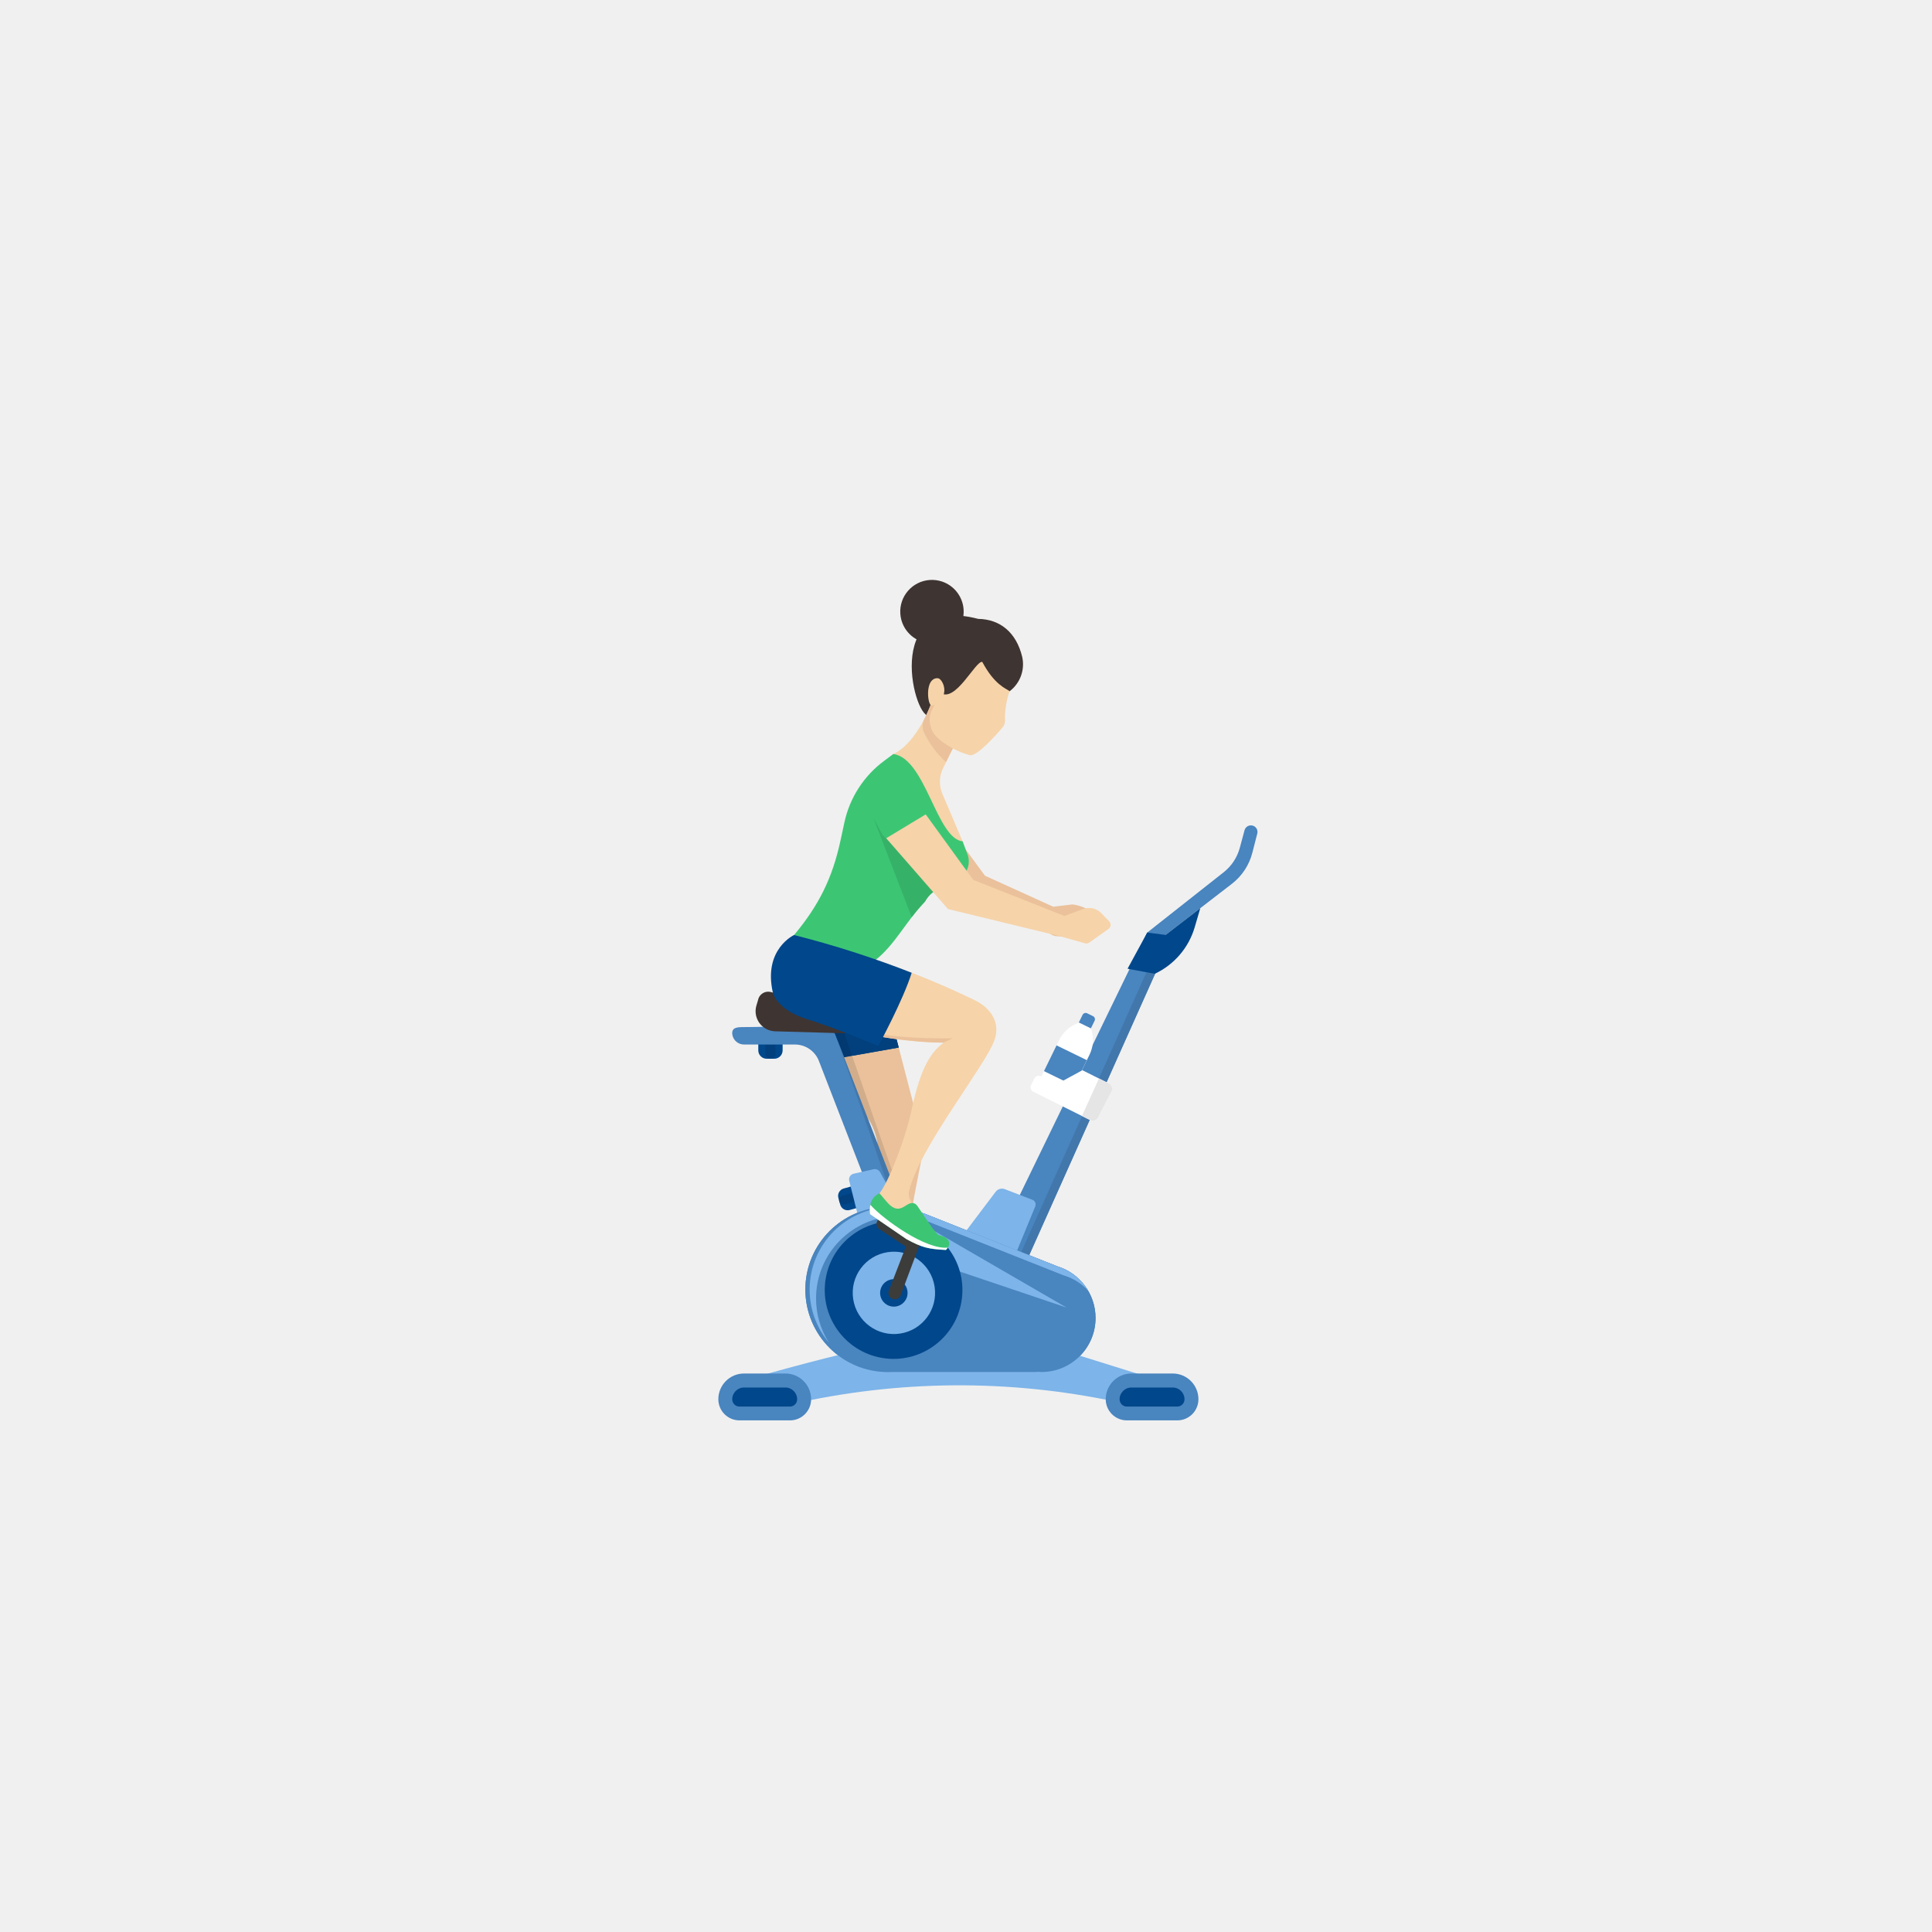
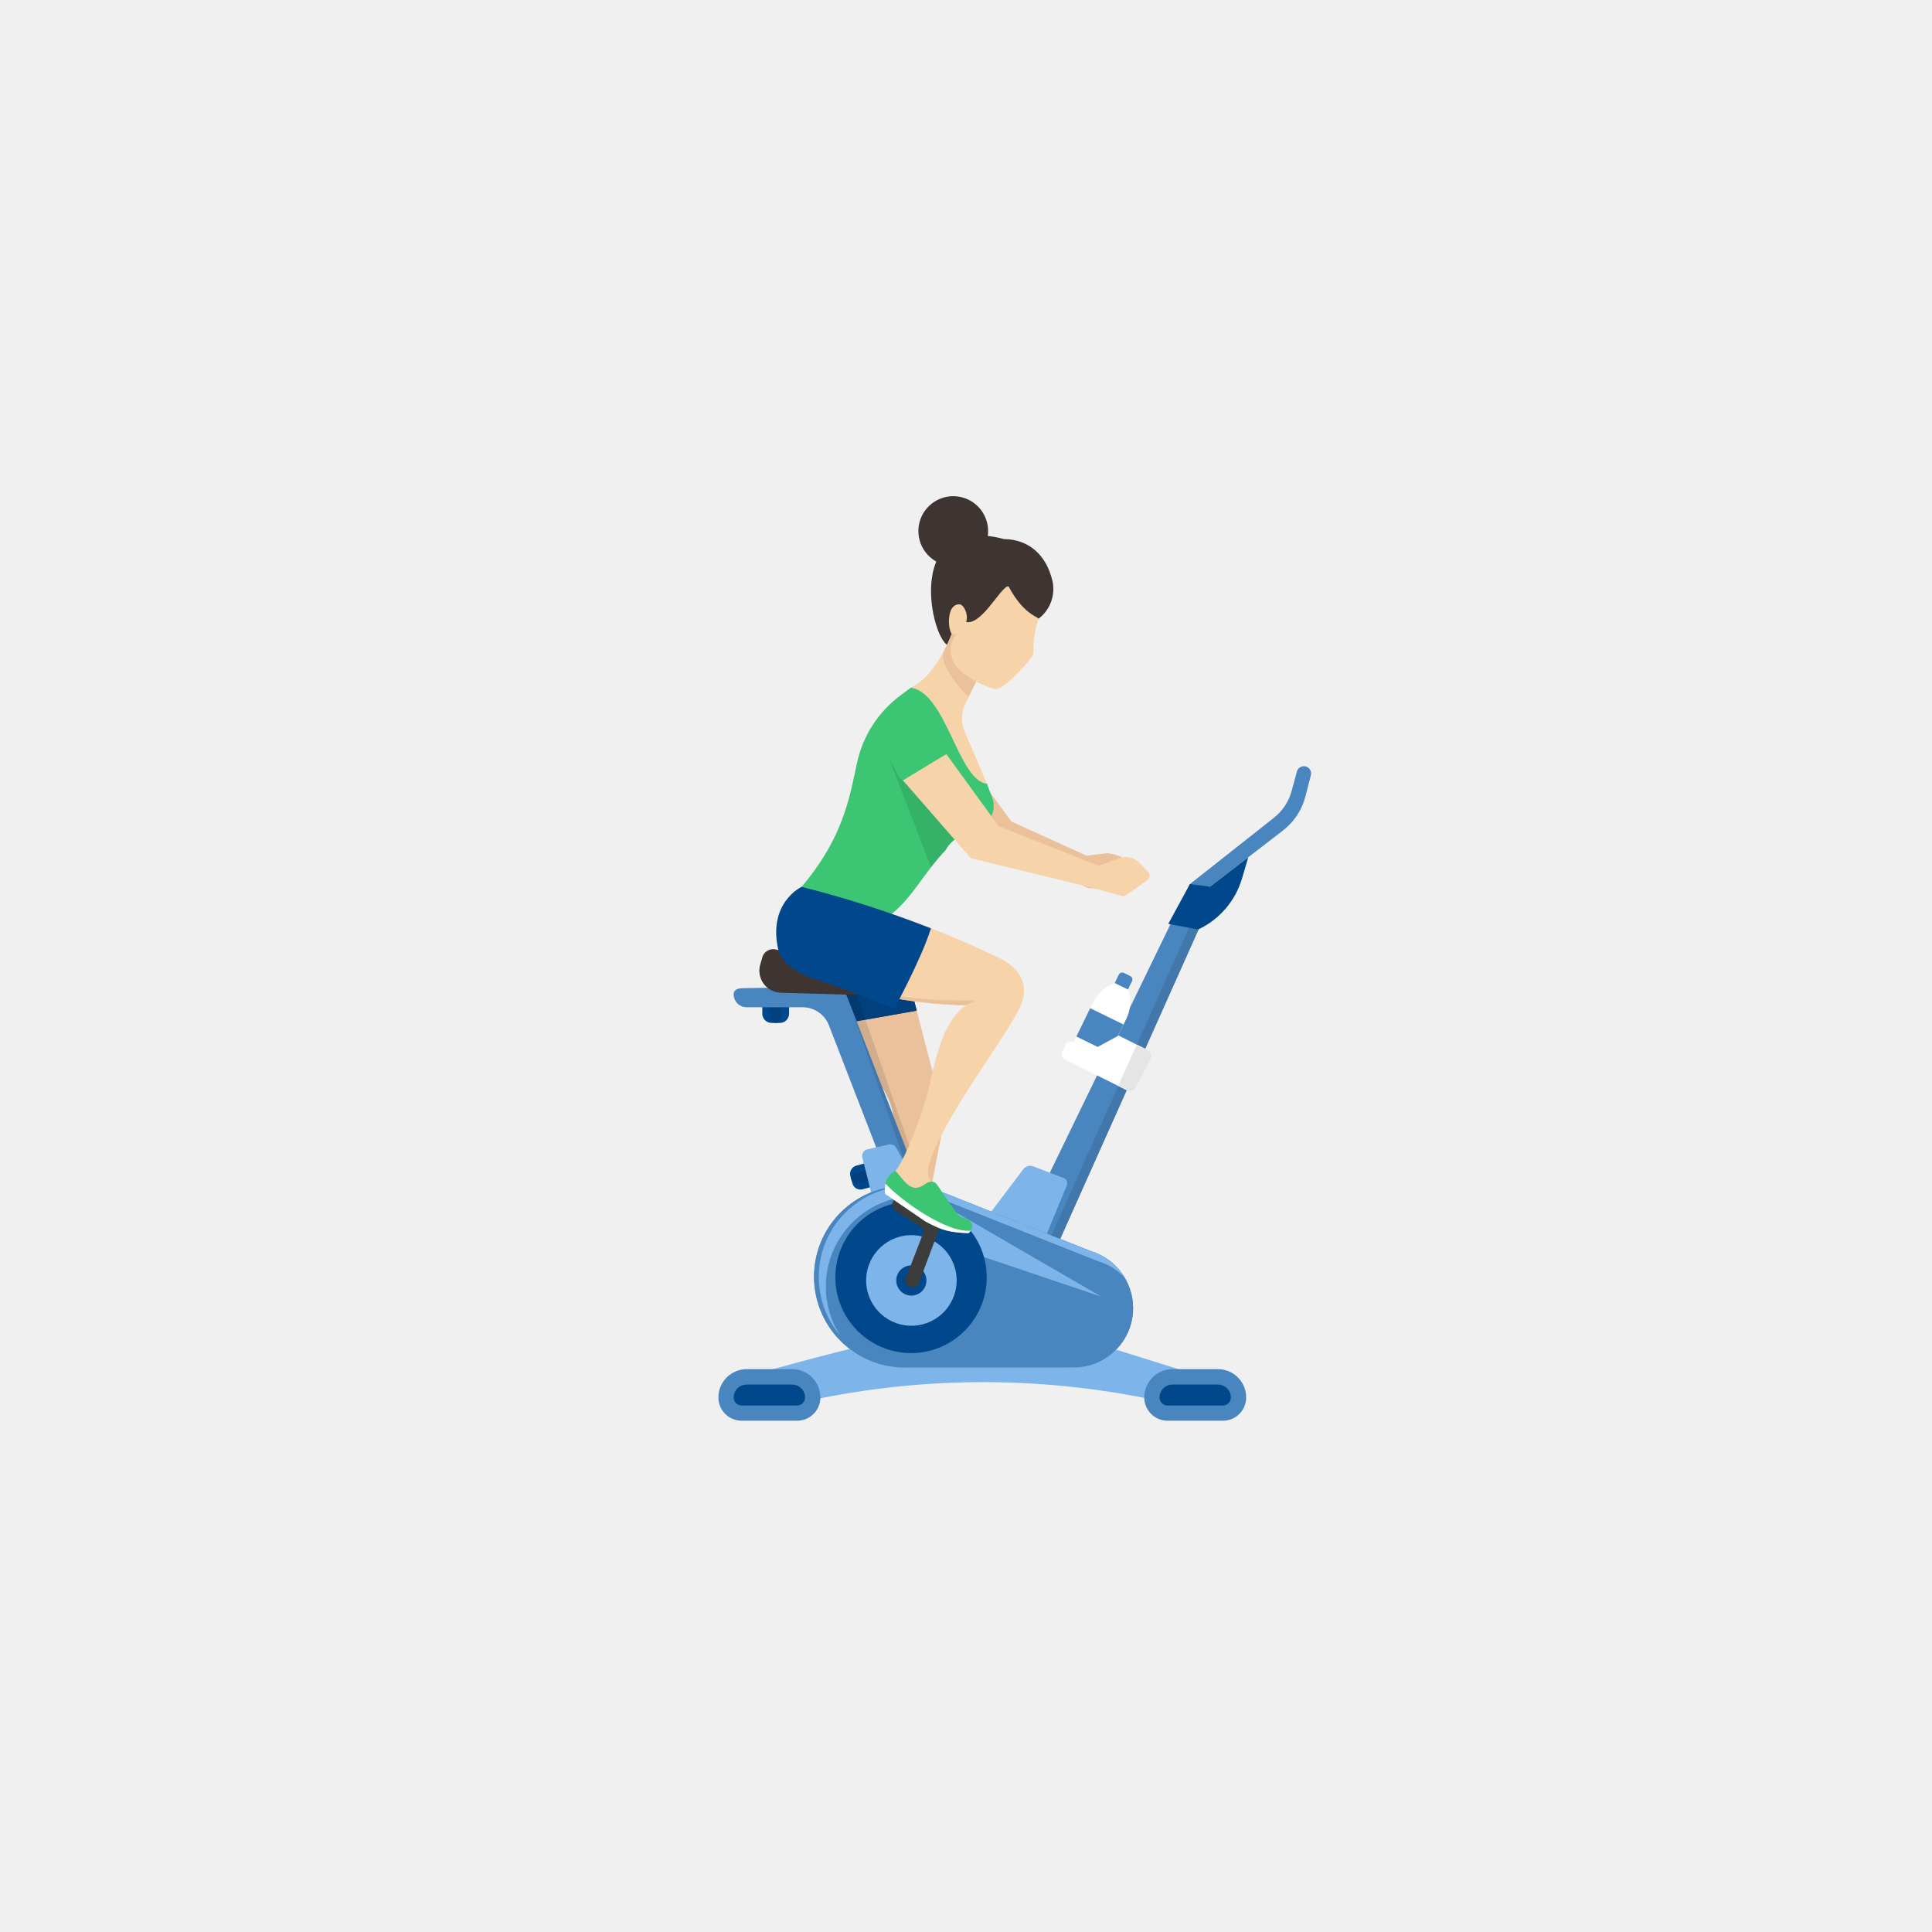
<svg xmlns="http://www.w3.org/2000/svg" width="1080" zoomAndPan="magnify" viewBox="0 0 810 810" height="1080" preserveAspectRatio="xMidYMid meet" version="1.0">
  <defs>
-     <clipPath id="5a22ea893a">
-       <path d="M 463.211 575.836 L 502.793 575.836 L 502.793 595.5 L 463.211 595.5 Z M 463.211 575.836 " clip-rule="nonzero" />
+     <clipPath id="15aa7311ad">
+       <path d="M 479.332 574.008 L 522.848 574.008 L 522.848 595.637 L 479.332 595.637 Z M 479.332 574.008 " clip-rule="nonzero" />
    </clipPath>
-     <clipPath id="857880da2a">
-       <path d="M 301.168 575.836 L 340.75 575.836 L 340.75 595.5 L 301.168 595.5 Z M 301.168 575.836 " clip-rule="nonzero" />
+     <clipPath id="3b6e6a047d">
+       <path d="M 301.195 574.008 L 344 574.008 L 344 595.637 L 301.195 595.637 Z M 301.195 574.008 " clip-rule="nonzero" />
    </clipPath>
-     <clipPath id="63e592d3cd">
-       <path d="M 480.527 346 L 527.207 346 L 527.207 395.254 L 480.527 395.254 Z M 480.527 346 " clip-rule="nonzero" />
+     <clipPath id="342aa0ff3b">
+       <path d="M 498.371 321 L 549.688 321 L 549.688 375.371 L 498.371 375.371 Z M 498.371 321 " clip-rule="nonzero" />
    </clipPath>
-     <clipPath id="aeb2752777">
-       <path d="M 453.316 452.148 L 466.922 452.148 L 466.922 470 L 453.316 470 Z M 453.316 452.148 " clip-rule="nonzero" />
+     <clipPath id="eab074c9c6">
+       <path d="M 468.453 437.953 L 483 437.953 L 483 458 L 468.453 458 Z M 468.453 437.953 " clip-rule="nonzero" />
    </clipPath>
-     <clipPath id="b34026754b">
-       <path d="M 460.738 452.164 L 453.609 467.883 L 457.027 469.59 L 457.039 469.598 C 457.398 469.781 457.781 469.867 458.156 469.867 C 459.059 469.867 459.93 469.375 460.363 468.516 L 466.031 457.543 C 466.203 457.195 466.285 456.828 466.285 456.461 C 466.285 455.562 465.789 454.691 464.93 454.25 L 460.738 452.164 " clip-rule="nonzero" />
+     <clipPath id="3f1e790d50">
+       <path d="M 476.613 437.969 L 468.777 455.258 L 472.531 457.141 L 472.551 457.145 C 472.941 457.348 473.363 457.441 473.777 457.441 C 474.77 457.441 475.727 456.902 476.203 455.957 L 482.434 443.887 C 482.621 443.504 482.711 443.098 482.711 442.695 C 482.711 441.707 482.168 440.75 481.223 440.266 L 476.613 437.969 " clip-rule="nonzero" />
    </clipPath>
  </defs>
-   <path fill="#eac19b" d="M 366.926 549.727 C 364.578 551.398 378.391 565.496 386.504 570.07 C 391.641 572.965 392.219 567.336 392.219 567.336 C 392.219 567.336 378.613 549.156 378.699 548.414 C 374.148 540.934 372.676 545.617 366.926 549.727 " fill-opacity="1" fill-rule="nonzero" />
-   <path fill="#38385e" d="M 366.926 549.727 C 366.926 549.727 367.164 551.453 372.246 556.164 C 378.02 561.523 389.684 570.594 392.219 567.297 C 399.125 569.402 394.781 573.48 394.781 573.48 C 387.297 573.102 384.887 572.543 378.281 568.984 L 363.016 558.445 C 363.016 558.445 361.707 552.016 366.926 549.727 " fill-opacity="1" fill-rule="nonzero" />
-   <path fill="#eac19b" d="M 369.203 409.984 L 387.484 480.336 C 387.484 480.336 373.57 546.902 377.488 551.652 C 381.41 556.402 366.727 550.145 366.727 550.145 L 365.195 524.172 L 363.684 506.09 C 363.324 501.766 364.078 497.422 365.871 493.473 C 369.164 486.223 368.875 477.848 365.094 470.84 L 331.695 416.418 L 369.203 409.984 " fill-opacity="1" fill-rule="nonzero" />
-   <path fill="#01478b" d="M 369.188 409.984 L 376.797 439.195 L 343.98 445 L 331.648 416.395 L 369.188 409.984 " fill-opacity="1" fill-rule="nonzero" />
-   <path fill="#01407d" d="M 369.188 409.984 L 331.648 416.395 L 337.617 430.23 L 342.758 430.641 C 346.27 430.949 349.285 431.027 350.449 434.352 L 350.688 434.965 L 346.539 423.047 C 345.379 419.715 342.359 417.387 338.848 417.113 L 334.195 416.688 L 337.477 416.688 L 342.758 417.113 C 346.27 417.387 349.289 419.715 350.449 423.047 L 357.262 442.652 L 376.797 439.195 L 375.09 432.645 L 369.191 409.984 L 369.188 409.984 " fill-opacity="1" fill-rule="nonzero" />
-   <path fill="#4985bf" d="M 443.094 530.84 L 387.434 508.75 L 387.297 508.75 L 386.059 508.277 C 382.176 506.793 378.047 506.031 373.887 506.023 C 354.785 505.141 338.574 519.91 337.688 539.02 C 336.805 558.129 351.574 574.332 370.684 575.215 C 371.754 575.266 372.82 575.266 373.887 575.215 L 434.762 575.215 L 434.762 575.129 C 435.395 575.129 435.996 575.215 436.68 575.215 C 449.184 575.211 459.32 565.066 459.316 552.555 C 459.305 542.539 452.719 533.719 443.125 530.863 L 443.094 530.84 " fill-opacity="1" fill-rule="nonzero" />
-   <path fill="#7db4e9" d="M 483 577.84 L 446.398 566.406 C 446.398 566.406 363.723 567.977 362.137 566.406 C 360.559 564.84 314.961 577.84 314.961 577.84 L 331.648 588.75 C 376.359 578.539 422.754 578.164 467.625 587.633 L 472.871 588.75 L 483 577.84 " fill-opacity="1" fill-rule="nonzero" />
-   <path fill="#01478b" d="M 317.918 436.875 L 328.121 436.875 L 328.121 440.363 C 328.121 442.309 326.547 443.887 324.598 443.887 L 321.445 443.887 C 319.496 443.887 317.918 442.309 317.918 440.363 L 317.918 436.875 " fill-opacity="1" fill-rule="nonzero" />
-   <path fill="#01407d" d="M 325.117 437.918 L 320.922 437.918 L 320.922 441.773 C 320.922 442.938 321.863 443.875 323.023 443.875 C 324.184 443.867 325.117 442.934 325.117 441.773 L 325.117 437.918 " fill-opacity="1" fill-rule="nonzero" />
-   <path fill="#4985bf" d="M 480.996 390.965 L 411.02 535.031 L 389.34 534.82 L 350.449 434.352 C 349.285 431.027 346.27 430.949 342.758 430.641 L 337.477 430.219 L 311.754 430.617 C 308.961 430.617 306.723 430.766 307.008 433.637 C 307.348 436.133 309.508 437.977 312.031 437.918 L 333.258 437.918 C 337.855 437.918 341.949 440.828 343.461 445.172 L 382.348 545.531 C 382.918 547.156 384.266 548.379 385.938 548.781 C 386.344 548.875 386.762 548.918 387.176 548.918 C 388.414 548.918 416.5 558.531 417.457 557.641 L 485.23 406.141 L 488.664 399.301 L 480.996 390.965 " fill-opacity="1" fill-rule="nonzero" />
-   <path fill="#4277ac" d="M 413.805 557.012 L 413.793 557.035 C 414.695 557.375 415.633 557.578 416.586 557.645 C 415.945 557.543 414.988 557.32 413.805 557.012 " fill-opacity="1" fill-rule="nonzero" />
-   <path fill="#4277ac" d="M 453.672 467.914 L 413.805 557.012 C 414.988 557.32 415.945 557.543 416.586 557.645 C 416.816 557.66 417.043 557.664 417.273 557.664 C 417.32 557.664 417.371 557.664 417.418 557.664 L 456.867 469.508 L 453.672 467.914 M 480.996 390.965 L 479.648 393.746 L 484.762 399.301 L 481.32 406.141 L 460.727 452.16 L 460.738 452.164 L 463.922 453.75 L 485.23 406.141 L 488.664 399.301 L 480.996 390.965 " fill-opacity="1" fill-rule="nonzero" />
-   <path fill="#e5e5e5" d="M 363.68 468.535 L 367.91 479.461 C 367.5 476.477 366.559 473.559 365.094 470.84 L 363.68 468.535 " fill-opacity="1" fill-rule="nonzero" />
-   <path fill="#d2ad8b" d="M 357.262 442.652 L 353.895 443.25 L 363.68 468.535 L 365.094 470.84 C 366.559 473.559 367.5 476.477 367.91 479.461 L 378.305 506.32 C 378.691 506.367 379.074 506.426 379.453 506.488 L 357.262 442.652 " fill-opacity="1" fill-rule="nonzero" />
-   <path fill="#013970" d="M 337.477 416.688 L 334.195 416.688 L 338.848 417.113 C 342.359 417.387 345.379 419.715 346.539 423.047 L 350.688 434.965 L 353.895 443.25 L 357.262 442.652 L 350.449 423.047 C 349.289 419.715 346.27 417.387 342.758 417.113 L 337.477 416.688 " fill-opacity="1" fill-rule="nonzero" />
-   <path fill="#4277ac" d="M 378.305 506.32 L 389.012 533.969 L 379.453 506.488 C 379.074 506.426 378.691 506.367 378.305 506.32 " fill-opacity="1" fill-rule="nonzero" />
-   <path fill="#4277ac" d="M 350.688 434.965 L 385.434 534.844 L 407.113 535.059 L 389.328 534.883 L 389.012 533.969 L 378.305 506.32 L 367.91 479.461 L 363.68 468.535 L 353.895 443.25 L 350.688 434.965 " fill-opacity="1" fill-rule="nonzero" />
-   <path fill="#01478b" d="M 356.828 497.434 L 359.312 506.445 L 356.234 507.297 C 354.512 507.77 352.734 506.758 352.262 505.039 L 351.492 502.246 C 351.02 500.531 352.027 498.754 353.75 498.281 L 356.828 497.434 " fill-opacity="1" fill-rule="nonzero" />
-   <path fill="#e5e5e5" d="M 357.562 500.039 L 357.547 500.043 L 358.566 503.754 L 358.578 503.75 L 357.562 500.039 " fill-opacity="1" fill-rule="nonzero" />
-   <path fill="#01407d" d="M 357.547 500.043 L 353.223 501.277 C 352.199 501.566 351.598 502.629 351.883 503.652 L 351.883 503.656 C 352.121 504.504 352.895 505.059 353.73 505.059 C 353.902 505.059 354.074 505.035 354.246 504.988 L 358.566 503.754 L 357.547 500.043 " fill-opacity="1" fill-rule="nonzero" />
-   <path fill="#7db4e9" d="M 359.566 509.117 L 356.055 495.105 C 355.715 493.781 356.512 492.434 357.836 492.098 L 357.934 492.078 L 366.246 490.207 C 367.332 489.957 368.453 490.465 368.98 491.445 L 377.066 506.164 L 359.566 509.117 " fill-opacity="1" fill-rule="nonzero" />
-   <path fill="#7db4e9" d="M 426.363 524.434 L 434.047 505.777 C 434.48 504.695 433.965 503.465 432.879 503.023 L 432.809 502.996 L 421.242 498.555 C 419.875 498.039 418.328 498.484 417.441 499.645 L 404.145 517.242 L 426.363 524.434 " fill-opacity="1" fill-rule="nonzero" />
-   <path fill="#4985bf" d="M 443.094 530.84 L 387.434 508.75 L 387.297 508.75 L 386.059 508.277 C 382.176 506.793 378.047 506.031 373.887 506.023 C 354.785 505.141 338.574 519.91 337.688 539.02 C 336.805 558.129 351.574 574.332 370.684 575.215 C 371.754 575.266 372.82 575.266 373.887 575.215 L 434.762 575.215 L 434.762 575.129 C 435.395 575.129 435.996 575.215 436.68 575.215 C 449.184 575.211 459.32 565.066 459.316 552.555 C 459.305 542.539 452.719 533.719 443.125 530.863 L 443.094 530.84 " fill-opacity="1" fill-rule="nonzero" />
-   <path fill="#7db4e9" d="M 342.137 544.453 C 342.094 525.391 357.523 509.906 376.59 509.859 C 380.805 509.855 384.984 510.613 388.922 512.113 L 390.156 512.566 L 390.301 512.629 L 445.965 534.723 C 449.938 535.898 453.512 538.145 456.297 541.219 C 453.391 536.215 448.695 532.516 443.156 530.863 L 387.496 508.773 L 387.359 508.773 L 386.121 508.301 C 382.238 506.816 378.113 506.059 373.953 506.055 C 354.82 506.117 339.371 521.68 339.438 540.801 C 339.465 548.902 342.332 556.742 347.539 562.949 C 344.02 557.422 342.145 551.012 342.137 544.453 " fill-opacity="1" fill-rule="nonzero" />
-   <path fill="#7db4e9" d="M 447.203 548.227 L 371.562 522.711 L 373.047 505.246 Z M 447.203 548.227 " fill-opacity="1" fill-rule="nonzero" />
-   <path fill="#01478b" d="M 346 537.312 C 347.961 521.5 362.371 510.266 378.184 512.223 C 394.004 514.184 405.238 528.594 403.277 544.41 C 401.32 560.223 386.91 571.457 371.09 569.5 C 355.277 567.539 344.043 553.133 346 537.312 " fill-opacity="1" fill-rule="nonzero" />
-   <path fill="#3e3431" d="M 428.574 275.441 C 426.102 265.125 419.273 259.609 410.133 259.473 C 369.09 248.703 383.711 303.742 389.969 299.883 C 390.055 299.82 417.184 294.105 423.367 289.75 C 427.73 286.395 429.758 280.82 428.574 275.441 " fill-opacity="1" fill-rule="nonzero" />
-   <path fill="#3e3431" d="M 353.777 433.203 C 355.887 433.102 357.652 431.566 358.043 429.492 C 358.797 427.215 357.582 424.758 355.309 423.973 L 322.73 415.812 C 320.379 415.461 318.188 417.051 317.781 419.387 L 317.148 421.516 C 315.801 425.965 318.316 430.668 322.773 432.016 C 323.469 432.23 324.188 432.348 324.918 432.375 L 353.777 433.203 " fill-opacity="1" fill-rule="nonzero" />
-   <path fill="#eac19b" d="M 390.23 336.234 L 412.965 367.156 L 441.578 380.145 L 449.469 379.199 C 450.879 379.199 454.898 380.301 455.828 381.363 L 449.641 383.75 C 448.883 383.809 448.188 384.195 447.75 384.816 C 447.035 385.828 447.172 387.211 448.082 388.055 L 451.793 391.172 L 451.102 391.695 C 449.977 392.574 448.547 392.969 447.129 392.797 L 442.688 392.473 C 441.879 392.359 441.105 392.066 440.422 391.609 L 435.973 387.613 L 402.266 374.871 L 374.742 344.98 L 390.23 336.234 " fill-opacity="1" fill-rule="nonzero" />
-   <path fill="#7db4e9" d="M 372.164 524.973 C 381.59 523.535 390.398 530.008 391.84 539.434 C 393.285 548.859 386.809 557.668 377.379 559.109 C 367.949 560.551 359.141 554.078 357.703 544.652 C 356.262 535.223 362.738 526.414 372.164 524.973 " fill-opacity="1" fill-rule="nonzero" />
-   <path fill="#01478b" d="M 380.445 542.852 C 380.012 545.996 377.102 548.188 373.957 547.754 C 370.812 547.312 368.613 544.41 369.051 541.266 C 369.488 538.133 372.367 535.941 375.496 536.355 C 378.648 536.766 380.867 539.656 380.449 542.809 L 380.445 542.852 " fill-opacity="1" fill-rule="nonzero" />
-   <path fill="#3c3c3b" d="M 377.613 543.035 L 386.656 518.953 L 371.293 510.875 C 370.023 510.203 368.453 510.691 367.781 511.957 L 367.742 512.039 C 367.133 513.297 367.633 514.809 368.867 515.465 L 379.789 522.664 L 372.652 541.105 C 372.121 542.465 372.793 544 374.152 544.531 C 374.383 544.625 374.621 544.68 374.871 544.707 C 376.055 544.832 377.18 544.145 377.613 543.035 " fill-opacity="1" fill-rule="nonzero" />
-   <path fill="#f6d3a9" d="M 390.887 293.699 L 402.129 308.543 L 395.414 322.02 C 393.727 325.387 393.605 329.32 395.078 332.781 L 403.602 352.832 C 403.602 352.832 401.535 360.848 393.051 359.711 C 380.012 357.953 358.48 346.723 357.809 346.438 L 374.547 316.113 C 385.082 311.164 390.887 293.699 390.887 293.699 " fill-opacity="1" fill-rule="nonzero" />
-   <path fill="#eac19b" d="M 387.574 301.367 C 386.711 302.988 386.57 304.902 387.188 306.637 C 389.418 311.523 392.621 315.902 396.598 319.512 L 402.117 308.453 L 390.871 293.613 C 389.953 296.27 388.852 298.863 387.574 301.367 " fill-opacity="1" fill-rule="nonzero" />
-   <path fill="#3cc674" d="M 374.547 316.113 C 388.152 318.078 392.602 351.594 403.602 352.742 L 405.383 357.578 C 408.348 364.051 402.598 370.566 396.031 371.867 C 392.523 372.566 389.516 374.801 387.828 377.953 C 379.566 386.613 375.285 396.059 366.91 402.613 L 359.305 408.602 L 328.508 398.816 L 332.918 392.012 C 343.266 379.645 349 368.133 352.391 352.336 L 354.023 344.793 C 356.258 334.434 362.199 325.242 370.734 318.953 L 374.547 316.113 " fill-opacity="1" fill-rule="nonzero" />
-   <path fill="#e5e5e5" d="M 387.828 377.953 C 387.359 378.445 386.902 378.941 386.457 379.438 C 386.91 378.934 387.363 378.441 387.828 377.953 M 392.922 372.949 C 390.777 374.051 388.988 375.785 387.828 377.953 C 389.004 375.82 390.801 374.094 392.973 373.008 L 392.922 372.949 " fill-opacity="1" fill-rule="nonzero" />
-   <path fill="#36b268" d="M 366.133 342.824 L 382.215 384.543 C 383.559 382.785 384.973 381.078 386.457 379.438 C 386.902 378.941 387.359 378.445 387.828 377.953 C 388.988 375.785 390.777 374.051 392.922 372.949 L 370.09 350.148 L 366.133 342.824 " fill-opacity="1" fill-rule="nonzero" />
-   <path fill="#f6d3a9" d="M 416.863 436.254 C 420.98 424.844 408.934 419.469 408.934 419.469 C 396.773 413.57 384.293 408.348 371.551 403.828 C 360.344 399.781 331.969 403.293 343.883 417.977 C 352.012 427.969 361.199 433.359 370.305 434.824 C 378.668 436.27 387.133 437.043 395.621 437.133 C 389.105 441.961 385.406 449.945 381.84 466.945 C 379.508 477.062 373.184 494.414 368.719 500.34 C 366.371 502.004 380.184 516.109 388.301 520.684 C 393.434 523.594 392.965 518.48 392.965 518.48 C 392.965 518.48 387.09 509.824 382.438 504.398 C 381.191 502.918 380.73 500.93 381.199 499.055 C 385.691 480.867 413.004 446.957 416.863 436.254 " fill-opacity="1" fill-rule="nonzero" />
-   <path fill="#eac19b" d="M 355.594 428.934 C 351.105 425.223 353.297 426.844 355.777 431.988 C 379.59 437.441 395.574 437.133 395.574 437.133 L 399.457 435.293 C 399.457 435.293 364.461 436.27 355.594 428.934 " fill-opacity="1" fill-rule="nonzero" />
-   <path fill="#01478b" d="M 332.918 392.012 C 349.676 396.246 366.145 401.531 382.227 407.848 C 378.605 419.445 368.211 438.559 368.211 438.559 C 368.211 438.559 350.781 431.137 337.855 427.129 C 329.199 424.395 324.781 419.469 324.016 416.109 C 319.906 397.977 332.918 392.012 332.918 392.012 " fill-opacity="1" fill-rule="nonzero" />
-   <path fill="#3cc674" d="M 368.719 500.277 C 368.719 500.277 369.82 501.512 371.562 503.637 C 378.012 511.383 380.223 501.809 384.172 505.062 C 384.988 505.73 393.062 519.113 394.066 517.887 C 400.965 520.004 396.621 524.07 396.621 524.07 C 389.199 523.68 386.727 523.117 380.125 519.559 L 364.762 509.059 C 364.762 509.059 363.5 502.574 368.719 500.277 " fill-opacity="1" fill-rule="nonzero" />
-   <path fill="#ffffff" d="M 397.367 523.062 C 397.145 523.418 396.879 523.75 396.574 524.047 C 389.152 523.648 386.68 523.094 380.074 519.535 L 364.762 509.059 C 364.555 507.746 364.594 506.406 364.871 505.113 C 370.539 511.383 388.199 524.047 397.367 523.062 " fill-opacity="1" fill-rule="nonzero" />
-   <path fill="#f6d3a9" d="M 389.438 287.777 C 388.621 290.918 389.34 295.453 390.5 295.762 C 391.664 296.07 394.906 294.02 395.723 290.879 C 396.539 287.738 394.621 284.691 393.449 284.406 C 392.27 284.125 390.23 284.645 389.438 287.777 " fill-opacity="1" fill-rule="nonzero" />
-   <path fill="#f6d3a9" d="M 406.746 316.645 C 399.641 314.836 392.07 309.754 390.664 306.027 C 388.191 299.305 391.184 297.781 394.188 290.395 C 400.496 295.055 409.031 276.852 411.828 277.508 C 416.945 287.129 421.723 288.641 423.281 289.75 C 421.875 293.742 421.223 297.965 421.363 302.199 C 421.348 303.219 420.98 304.199 420.328 304.98 C 417.441 308.352 409.812 316.93 406.746 316.645 " fill-opacity="1" fill-rule="nonzero" />
-   <path fill="#3e3431" d="M 403.996 255.508 C 404.504 262.832 398.977 269.18 391.652 269.688 C 384.324 270.195 377.977 264.668 377.465 257.344 C 376.957 250.02 382.484 243.668 389.812 243.156 C 391.566 243.035 393.328 243.266 394.992 243.828 C 400.074 245.555 403.617 250.152 403.996 255.508 " fill-opacity="1" fill-rule="nonzero" />
-   <g clip-path="url(#5a22ea893a)">
-     <path fill="#4985bf" d="M 474.344 575.848 L 491.66 575.848 C 497.617 575.848 502.445 580.676 502.445 586.633 C 502.445 591.531 498.477 595.5 493.578 595.5 L 472.449 595.5 C 467.555 595.5 463.582 591.531 463.582 586.633 C 463.582 580.684 468.395 575.859 474.344 575.848 " fill-opacity="1" fill-rule="nonzero" />
+   <path fill="#eac19b" d="M 373.484 545.289 C 370.902 547.125 386.09 562.633 395.008 567.668 C 400.652 570.852 401.289 564.66 401.289 564.66 C 401.289 564.66 386.332 544.66 386.43 543.848 C 381.426 535.613 379.805 540.77 373.484 545.289 " fill-opacity="1" fill-rule="nonzero" />
+   <path fill="#38385e" d="M 373.484 545.289 C 373.484 545.289 373.742 547.191 379.332 552.371 C 385.68 558.266 398.504 568.242 401.289 564.617 C 408.883 566.934 404.105 571.418 404.105 571.418 C 395.879 571 393.227 570.387 385.965 566.473 L 369.188 554.879 C 369.188 554.879 367.746 547.805 373.484 545.289 " fill-opacity="1" fill-rule="nonzero" />
+   <path fill="#eac19b" d="M 375.984 391.574 L 396.086 468.961 C 396.086 468.961 380.789 542.184 385.094 547.406 C 389.41 552.633 373.266 545.75 373.266 545.75 L 371.582 517.18 L 369.918 497.285 C 369.527 492.531 370.355 487.754 372.324 483.41 C 375.941 475.434 375.625 466.223 371.469 458.512 L 334.754 398.648 L 375.984 391.574 " fill-opacity="1" fill-rule="nonzero" />
+   <path fill="#01478b" d="M 375.969 391.574 L 384.336 423.707 L 348.258 430.09 L 334.703 398.621 L 375.969 391.574 " fill-opacity="1" fill-rule="nonzero" />
+   <path fill="#01407d" d="M 375.969 391.574 L 334.703 398.621 L 341.262 413.844 L 346.914 414.293 C 350.773 414.633 354.09 414.719 355.371 418.375 L 355.629 419.051 L 351.074 405.941 C 349.797 402.277 346.477 399.715 342.617 399.414 L 337.5 398.945 L 341.109 398.945 L 346.914 399.414 C 350.773 399.715 354.094 402.277 355.371 405.941 L 362.859 427.508 L 384.336 423.707 L 382.461 416.5 L 375.977 391.574 L 375.969 391.574 " fill-opacity="1" fill-rule="nonzero" />
+   <path fill="#4985bf" d="M 457.219 524.512 L 396.027 500.215 L 395.879 500.215 L 394.52 499.695 C 390.246 498.062 385.711 497.223 381.137 497.219 C 360.137 496.246 342.312 512.492 341.34 533.512 C 340.371 554.531 356.609 572.355 377.617 573.328 C 378.789 573.379 379.965 573.379 381.137 573.328 L 448.055 573.328 L 448.055 573.23 C 448.754 573.23 449.414 573.328 450.164 573.328 C 463.91 573.32 475.055 562.16 475.051 548.402 C 475.039 537.383 467.801 527.68 457.25 524.539 L 457.219 524.512 " fill-opacity="1" fill-rule="nonzero" />
+   <path fill="#7db4e9" d="M 501.09 576.215 L 460.852 563.637 C 460.852 563.637 369.961 565.367 368.219 563.637 C 366.48 561.91 316.355 576.215 316.355 576.215 L 334.703 588.215 C 383.852 576.984 434.855 576.57 484.188 586.984 L 489.949 588.215 L 501.09 576.215 " fill-opacity="1" fill-rule="nonzero" />
+   <path fill="#01478b" d="M 319.605 421.148 L 330.824 421.148 L 330.824 424.988 C 330.824 427.129 329.094 428.867 326.953 428.867 L 323.484 428.867 C 321.344 428.867 319.605 427.129 319.605 424.988 L 319.605 421.148 " fill-opacity="1" fill-rule="nonzero" />
+   <path fill="#01407d" d="M 327.52 422.297 L 322.91 422.297 L 322.91 426.539 C 322.91 427.82 323.945 428.852 325.219 428.852 C 326.496 428.844 327.52 427.816 327.52 426.539 L 327.52 422.297 " fill-opacity="1" fill-rule="nonzero" />
+   <path fill="#4985bf" d="M 498.887 370.652 L 421.961 529.125 L 398.125 528.891 L 355.371 418.375 C 354.09 414.719 350.773 414.633 346.914 414.293 L 341.109 413.832 L 312.832 414.27 C 309.762 414.27 307.297 414.434 307.613 417.59 C 307.988 420.336 310.363 422.363 313.137 422.297 L 336.469 422.297 C 341.527 422.297 346.027 425.504 347.688 430.281 L 390.438 540.676 C 391.066 542.461 392.547 543.805 394.387 544.25 C 394.832 544.352 395.289 544.398 395.746 544.398 C 397.105 544.398 427.984 554.977 429.035 553.992 L 503.539 387.344 L 507.316 379.82 L 498.887 370.652 " fill-opacity="1" fill-rule="nonzero" />
+   <path fill="#4277ac" d="M 425.02 553.301 L 425.008 553.328 C 425.996 553.699 427.027 553.922 428.078 554 C 427.371 553.887 426.32 553.641 425.02 553.301 " fill-opacity="1" fill-rule="nonzero" />
+   <path fill="#4277ac" d="M 468.848 455.297 L 425.02 553.301 C 426.32 553.641 427.371 553.887 428.078 554 C 428.328 554.016 428.578 554.02 428.832 554.02 C 428.887 554.02 428.938 554.02 428.992 554.02 L 472.359 457.051 L 468.848 455.297 M 498.887 370.652 L 497.402 373.711 L 503.023 379.82 L 499.242 387.344 L 476.602 437.965 L 476.613 437.969 L 480.113 439.715 L 503.539 387.344 L 507.316 379.82 L 498.887 370.652 " fill-opacity="1" fill-rule="nonzero" />
+   <path fill="#e5e5e5" d="M 369.914 455.977 L 374.566 467.996 C 374.117 464.715 373.078 461.504 371.469 458.512 L 369.914 455.977 " fill-opacity="1" fill-rule="nonzero" />
+   <path fill="#d2ad8b" d="M 362.859 427.508 L 359.156 428.164 L 369.914 455.977 L 371.469 458.512 C 373.078 461.504 374.117 464.715 374.566 467.996 L 385.992 497.543 C 386.418 497.594 386.836 497.66 387.258 497.727 L 362.859 427.508 " fill-opacity="1" fill-rule="nonzero" />
+   <path fill="#013970" d="M 341.109 398.945 L 337.5 398.945 L 342.617 399.414 C 346.477 399.715 349.797 402.277 351.074 405.941 L 355.629 419.051 L 359.156 428.164 L 362.859 427.508 L 355.371 405.941 C 354.094 402.277 350.773 399.715 346.914 399.414 L 341.109 398.945 " fill-opacity="1" fill-rule="nonzero" />
+   <path fill="#4277ac" d="M 385.992 497.543 L 397.766 527.957 L 387.258 497.727 C 386.836 497.66 386.418 497.594 385.992 497.543 " fill-opacity="1" fill-rule="nonzero" />
+   <path fill="#4277ac" d="M 355.629 419.051 L 393.828 528.918 L 417.66 529.152 L 398.109 528.961 L 397.766 527.957 L 385.992 497.543 L 374.566 467.996 L 369.914 455.977 L 359.156 428.164 L 355.629 419.051 " fill-opacity="1" fill-rule="nonzero" />
+   <path fill="#01478b" d="M 362.383 487.77 L 365.113 497.68 L 361.727 498.613 C 359.836 499.137 357.883 498.023 357.363 496.133 L 356.516 493.062 C 355.996 491.176 357.105 489.219 358.996 488.699 L 362.383 487.77 " fill-opacity="1" fill-rule="nonzero" />
+   <path fill="#e5e5e5" d="M 363.188 490.633 L 363.172 490.637 L 364.293 494.719 L 364.305 494.715 L 363.188 490.633 " fill-opacity="1" fill-rule="nonzero" />
+   <path fill="#01407d" d="M 363.172 490.637 L 358.418 491.992 C 357.293 492.312 356.633 493.48 356.949 494.609 L 356.949 494.613 C 357.207 495.543 358.059 496.156 358.977 496.156 C 359.168 496.156 359.355 496.129 359.547 496.074 L 364.293 494.719 L 363.172 490.637 " fill-opacity="1" fill-rule="nonzero" />
+   <path fill="#7db4e9" d="M 365.395 500.617 L 361.531 485.207 C 361.16 483.75 362.035 482.266 363.492 481.895 L 363.598 481.875 L 372.734 479.816 C 373.93 479.543 375.16 480.098 375.742 481.18 L 384.633 497.371 L 365.395 500.617 " fill-opacity="1" fill-rule="nonzero" />
+   <path fill="#7db4e9" d="M 438.824 517.465 L 447.27 496.945 C 447.746 495.754 447.18 494.402 445.988 493.918 L 445.91 493.887 L 433.195 489 C 431.691 488.434 429.992 488.922 429.02 490.195 L 414.398 509.559 L 438.824 517.465 " fill-opacity="1" fill-rule="nonzero" />
+   <path fill="#4985bf" d="M 457.219 524.512 L 396.027 500.215 L 395.879 500.215 L 394.52 499.695 C 390.246 498.062 385.711 497.223 381.137 497.219 C 360.137 496.246 342.312 512.492 341.34 533.512 C 340.371 554.531 356.609 572.355 377.617 573.328 C 378.789 573.379 379.965 573.379 381.137 573.328 L 448.055 573.328 L 448.055 573.23 C 448.754 573.23 449.414 573.328 450.164 573.328 C 463.91 573.32 475.055 562.16 475.051 548.402 C 475.039 537.383 467.801 527.68 457.25 524.539 L 457.219 524.512 " fill-opacity="1" fill-rule="nonzero" />
+   <path fill="#7db4e9" d="M 346.234 539.488 C 346.188 518.52 363.148 501.484 384.105 501.438 C 388.738 501.434 393.332 502.266 397.664 503.914 L 399.023 504.414 L 399.184 504.48 L 460.375 528.785 C 464.742 530.078 468.672 532.547 471.73 535.93 C 468.539 530.43 463.375 526.355 457.289 524.539 L 396.098 500.242 L 395.945 500.242 L 394.586 499.719 C 390.316 498.09 385.781 497.254 381.207 497.25 C 360.176 497.316 343.191 514.438 343.266 535.473 C 343.297 544.383 346.445 553.004 352.172 559.832 C 348.301 553.754 346.238 546.703 346.234 539.488 " fill-opacity="1" fill-rule="nonzero" />
+   <path fill="#7db4e9" d="M 461.734 543.641 L 378.582 515.574 L 380.215 496.363 Z M 461.734 543.641 " fill-opacity="1" fill-rule="nonzero" />
+   <path fill="#01478b" d="M 350.477 531.633 C 352.633 514.238 368.473 501.883 385.859 504.035 C 403.25 506.195 415.602 522.043 413.445 539.441 C 411.293 556.836 395.453 569.191 378.062 567.039 C 360.676 564.883 348.328 549.035 350.477 531.633 " fill-opacity="1" fill-rule="nonzero" />
+   <path fill="#3e3431" d="M 441.258 243.574 C 438.539 232.227 431.031 226.16 420.98 226.012 C 375.863 214.164 391.938 274.707 398.816 270.461 C 398.91 270.391 428.73 264.105 435.531 259.316 C 440.328 255.621 442.559 249.488 441.258 243.574 " fill-opacity="1" fill-rule="nonzero" />
+   <path fill="#3e3431" d="M 359.031 417.109 C 361.348 417 363.289 415.316 363.719 413.031 C 364.551 410.527 363.211 407.82 360.715 406.961 L 324.895 397.984 C 322.316 397.598 319.902 399.344 319.457 401.918 L 318.762 404.254 C 317.277 409.148 320.047 414.328 324.945 415.809 C 325.707 416.043 326.5 416.172 327.301 416.203 L 359.031 417.109 " fill-opacity="1" fill-rule="nonzero" />
+   <path fill="#eac19b" d="M 399.102 310.449 L 424.094 344.461 L 455.551 358.746 L 464.227 357.711 C 465.777 357.711 470.195 358.922 471.215 360.09 L 464.418 362.715 C 463.582 362.781 462.816 363.207 462.336 363.887 C 461.547 365 461.703 366.523 462.699 367.453 L 466.781 370.879 L 466.02 371.453 C 464.781 372.422 463.211 372.855 461.656 372.664 L 456.773 372.309 C 455.879 372.188 455.031 371.863 454.281 371.359 L 449.391 366.965 L 412.336 352.949 L 382.078 320.066 L 399.102 310.449 " fill-opacity="1" fill-rule="nonzero" />
+   <path fill="#7db4e9" d="M 379.242 518.062 C 389.605 516.477 399.289 523.598 400.871 533.969 C 402.461 544.336 395.34 554.023 384.973 555.609 C 374.609 557.199 364.926 550.074 363.344 539.707 C 361.762 529.332 368.879 519.645 379.242 518.062 " fill-opacity="1" fill-rule="nonzero" />
+   <path fill="#01478b" d="M 388.348 537.727 C 387.867 541.184 384.672 543.598 381.211 543.121 C 377.754 542.637 375.336 539.441 375.82 535.98 C 376.297 532.539 379.465 530.125 382.906 530.582 C 386.371 531.035 388.809 534.211 388.352 537.676 L 388.348 537.727 " fill-opacity="1" fill-rule="nonzero" />
+   <path fill="#3c3c3b" d="M 385.234 537.926 L 395.172 511.438 L 378.285 502.555 C 376.887 501.812 375.16 502.352 374.422 503.742 L 374.383 503.832 C 373.711 505.215 374.258 506.879 375.617 507.602 L 387.625 515.52 L 379.777 535.805 C 379.195 537.301 379.934 538.988 381.43 539.574 C 381.68 539.676 381.945 539.738 382.215 539.766 C 383.516 539.902 384.754 539.148 385.234 537.926 " fill-opacity="1" fill-rule="nonzero" />
+   <path fill="#f6d3a9" d="M 399.824 263.66 L 412.184 279.984 L 404.801 294.812 C 402.949 298.516 402.816 302.844 404.43 306.648 L 413.801 328.703 C 413.801 328.703 411.531 337.52 402.203 336.27 C 387.867 334.336 364.199 321.984 363.461 321.672 L 381.859 288.312 C 393.445 282.871 399.824 263.66 399.824 263.66 " fill-opacity="1" fill-rule="nonzero" />
+   <path fill="#eac19b" d="M 396.18 272.094 C 395.234 273.879 395.082 275.984 395.758 277.891 C 398.211 283.266 401.73 288.086 406.102 292.055 L 412.168 279.891 L 399.809 263.562 C 398.801 266.484 397.59 269.34 396.18 272.094 " fill-opacity="1" fill-rule="nonzero" />
+   <path fill="#3cc674" d="M 381.859 288.312 C 396.816 290.477 401.711 327.344 413.801 328.609 L 415.762 333.926 C 419.023 341.043 412.699 348.215 405.48 349.645 C 401.625 350.414 398.316 352.867 396.461 356.34 C 387.379 365.863 382.672 376.254 373.469 383.465 L 365.105 390.051 L 331.25 379.289 L 336.098 371.805 C 347.473 358.199 353.777 345.535 357.504 328.16 L 359.301 319.859 C 361.754 308.465 368.289 298.355 377.668 291.438 L 381.859 288.312 " fill-opacity="1" fill-rule="nonzero" />
+   <path fill="#e5e5e5" d="M 396.461 356.34 C 395.945 356.883 395.441 357.422 394.953 357.969 C 395.453 357.418 395.953 356.875 396.461 356.34 M 402.062 350.832 C 399.703 352.047 397.738 353.953 396.461 356.34 C 397.754 353.988 399.73 352.094 402.121 350.898 L 402.062 350.832 " fill-opacity="1" fill-rule="nonzero" />
+   <path fill="#36b268" d="M 372.613 317.695 L 390.289 363.59 C 391.766 361.652 393.324 359.777 394.953 357.969 C 395.441 357.422 395.945 356.883 396.461 356.34 C 397.738 353.953 399.703 352.047 402.062 350.832 L 376.961 325.754 L 372.613 317.695 " fill-opacity="1" fill-rule="nonzero" />
+   <path fill="#f6d3a9" d="M 428.383 420.469 C 432.906 407.918 419.664 402.008 419.664 402.008 C 406.293 395.52 392.574 389.773 378.566 384.797 C 366.25 380.352 335.051 384.215 348.152 400.363 C 357.086 411.355 367.188 417.285 377.195 418.898 C 386.391 420.484 395.699 421.336 405.031 421.438 C 397.863 426.746 393.801 435.531 389.883 454.227 C 387.316 465.355 380.363 484.445 375.453 490.961 C 372.871 492.797 388.059 508.309 396.984 513.34 C 402.625 516.543 402.109 510.918 402.109 510.918 C 402.109 510.918 395.648 501.395 390.535 495.426 C 389.164 493.801 388.66 491.609 389.176 489.547 C 394.113 469.543 424.137 432.242 428.383 420.469 " fill-opacity="1" fill-rule="nonzero" />
+   <path fill="#eac19b" d="M 361.027 412.418 C 356.094 408.336 358.5 410.117 361.23 415.777 C 387.406 421.777 404.977 421.438 404.977 421.438 L 409.246 419.414 C 409.246 419.414 370.773 420.484 361.027 412.418 " fill-opacity="1" fill-rule="nonzero" />
+   <path fill="#01478b" d="M 336.098 371.805 C 354.52 376.461 372.621 382.273 390.305 389.219 C 386.32 401.98 374.895 423.004 374.895 423.004 C 374.895 423.004 355.738 414.84 341.527 410.43 C 332.008 407.422 327.152 402.008 326.309 398.309 C 321.793 378.363 336.098 371.805 336.098 371.805 " fill-opacity="1" fill-rule="nonzero" />
+   <path fill="#3cc674" d="M 375.453 490.895 C 375.453 490.895 376.664 492.254 378.582 494.594 C 385.668 503.109 388.102 492.578 392.441 496.16 C 393.34 496.895 402.215 511.613 403.32 510.266 C 410.906 512.594 406.129 517.066 406.129 517.066 C 397.973 516.637 395.25 516.02 387.996 512.102 L 371.105 500.555 C 371.105 500.555 369.719 493.422 375.453 490.895 " fill-opacity="1" fill-rule="nonzero" />
+   <path fill="#ffffff" d="M 406.949 515.957 C 406.703 516.352 406.41 516.715 406.078 517.039 C 397.918 516.605 395.199 515.992 387.938 512.078 L 371.105 500.555 C 370.875 499.109 370.918 497.637 371.227 496.215 C 377.457 503.109 396.871 517.039 406.949 515.957 " fill-opacity="1" fill-rule="nonzero" />
+   <path fill="#f6d3a9" d="M 398.23 257.145 C 397.332 260.598 398.125 265.586 399.398 265.93 C 400.68 266.27 404.246 264.008 405.141 260.555 C 406.039 257.102 403.93 253.754 402.641 253.438 C 401.344 253.125 399.102 253.699 398.23 257.145 " fill-opacity="1" fill-rule="nonzero" />
+   <path fill="#f6d3a9" d="M 417.258 288.898 C 409.449 286.91 401.125 281.32 399.582 277.223 C 396.859 269.824 400.148 268.148 403.453 260.023 C 410.391 265.152 419.77 245.125 422.848 245.848 C 428.473 256.43 433.727 258.094 435.434 259.316 C 433.891 263.707 433.172 268.352 433.328 273.008 C 433.309 274.129 432.906 275.207 432.191 276.066 C 429.02 279.777 420.633 289.211 417.258 288.898 " fill-opacity="1" fill-rule="nonzero" />
+   <path fill="#3e3431" d="M 414.234 221.648 C 414.793 229.703 408.715 236.688 400.664 237.246 C 392.609 237.805 385.633 231.723 385.07 223.668 C 384.512 215.609 390.586 208.625 398.645 208.062 C 400.574 207.93 402.508 208.18 404.34 208.801 C 409.922 210.699 413.82 215.758 414.234 221.648 " fill-opacity="1" fill-rule="nonzero" />
+   <g clip-path="url(#15aa7311ad)">
+     <path fill="#4985bf" d="M 491.57 574.023 L 510.609 574.023 C 517.156 574.023 522.465 579.332 522.465 585.887 C 522.465 591.273 518.102 595.637 512.719 595.637 L 489.488 595.637 C 484.109 595.637 479.742 591.273 479.742 585.887 C 479.742 579.344 485.031 574.035 491.57 574.023 " fill-opacity="1" fill-rule="nonzero" />
  </g>
-   <path fill="#01478b" d="M 472.449 589.711 C 470.766 589.711 469.406 588.352 469.395 586.672 C 469.395 583.938 471.609 581.723 474.344 581.723 L 491.66 581.723 C 494.395 581.723 496.609 583.938 496.609 586.672 C 496.609 588.348 495.246 589.711 493.562 589.711 L 472.449 589.711 " fill-opacity="1" fill-rule="nonzero" />
-   <g clip-path="url(#857880da2a)">
-     <path fill="#4985bf" d="M 311.953 575.848 L 329.27 575.848 C 335.23 575.848 340.062 580.676 340.062 586.633 C 340.062 591.531 336.09 595.5 331.188 595.5 L 310.035 595.5 C 305.156 595.5 301.188 591.551 301.168 586.672 C 301.148 580.715 305.961 575.867 311.918 575.848 L 311.953 575.848 " fill-opacity="1" fill-rule="nonzero" />
+   <path fill="#01478b" d="M 489.488 589.27 C 487.641 589.27 486.141 587.777 486.133 585.93 C 486.133 582.918 488.562 580.484 491.57 580.484 L 510.609 580.484 C 513.613 580.484 516.047 582.918 516.047 585.93 C 516.047 587.773 514.551 589.27 512.699 589.27 L 489.488 589.27 " fill-opacity="1" fill-rule="nonzero" />
+   <g clip-path="url(#3b6e6a047d)">
+     <path fill="#4985bf" d="M 313.051 574.023 L 332.09 574.023 C 338.637 574.023 343.949 579.332 343.949 585.887 C 343.949 591.273 339.582 595.637 334.195 595.637 L 310.941 595.637 C 305.578 595.637 301.215 591.297 301.195 585.93 C 301.172 579.375 306.465 574.043 313.012 574.023 L 313.051 574.023 " fill-opacity="1" fill-rule="nonzero" />
  </g>
-   <path fill="#01478b" d="M 310.035 589.711 C 308.359 589.711 306.996 588.348 306.996 586.672 C 306.996 583.938 309.211 581.723 311.945 581.723 L 329.262 581.723 C 331.992 581.723 334.211 583.938 334.211 586.672 C 334.211 588.348 332.848 589.711 331.164 589.711 L 310.035 589.711 " fill-opacity="1" fill-rule="nonzero" />
-   <g clip-path="url(#63e592d3cd)">
-     <path fill="#4985bf" d="M 480.996 390.965 L 513.047 365.684 C 516.32 363.098 518.684 359.531 519.777 355.504 L 521.781 348.082 C 522.105 346.879 523.191 346.043 524.441 346.043 C 525.957 346.027 527.195 347.25 527.207 348.766 C 527.207 349.016 527.18 349.266 527.113 349.508 L 525.059 357.492 C 523.738 362.676 520.719 367.266 516.488 370.531 L 484.73 395.02 L 480.996 390.965 " fill-opacity="1" fill-rule="nonzero" />
+   <path fill="#01478b" d="M 310.941 589.27 C 309.098 589.27 307.602 587.773 307.602 585.93 C 307.602 582.918 310.035 580.484 313.039 580.484 L 332.078 580.484 C 335.078 580.484 337.516 582.918 337.516 585.93 C 337.516 587.773 336.02 589.27 334.172 589.27 L 310.941 589.27 " fill-opacity="1" fill-rule="nonzero" />
+   <g clip-path="url(#342aa0ff3b)">
+     <path fill="#4985bf" d="M 498.887 370.652 L 534.117 342.84 C 537.719 339.996 540.316 336.074 541.52 331.641 L 543.723 323.48 C 544.078 322.156 545.273 321.238 546.645 321.238 C 548.312 321.219 549.672 322.566 549.688 324.234 C 549.688 324.504 549.656 324.781 549.582 325.047 L 547.324 333.832 C 545.875 339.535 542.555 344.582 537.898 348.176 L 502.992 375.109 L 498.887 370.652 " fill-opacity="1" fill-rule="nonzero" />
  </g>
-   <path fill="#01478b" d="M 503.227 380.77 L 500.875 388.785 C 498.352 397.371 492.266 404.461 484.168 408.258 L 472.734 406.141 L 480.996 390.965 L 488.664 391.98 L 503.227 380.77 " fill-opacity="1" fill-rule="nonzero" />
-   <path fill="#f6d3a9" d="M 388.105 341.43 L 408.039 368.898 L 446.25 384.012 L 454.094 381.117 C 456.766 380.137 459.762 380.824 461.738 382.863 L 465.043 386.273 C 465.848 387.109 465.824 388.441 464.988 389.25 L 464.758 389.441 L 456.715 395.168 C 456.203 395.535 455.559 395.656 454.949 395.492 L 444.074 392.449 L 397.445 381.117 L 371.551 351.434 L 388.105 341.43 " fill-opacity="1" fill-rule="nonzero" />
-   <path fill="#ffffff" d="M 443.594 461.164 L 437.234 458.051 C 435.5 457.195 434.781 455.102 435.625 453.363 L 444.074 436.047 C 445.535 433.062 447.996 430.684 451.023 429.316 L 456.395 426.906 L 457.805 432.621 C 458.598 435.848 458.23 439.254 456.766 442.246 L 448.32 459.562 C 447.488 461.297 445.406 462.035 443.664 461.203 L 443.594 461.164 " fill-opacity="1" fill-rule="nonzero" />
-   <path fill="#4985bf" d="M 455.805 424.828 L 458.246 426.023 C 458.969 426.371 459.266 427.238 458.914 427.961 L 457.359 431.148 L 452.309 428.684 L 453.867 425.496 C 454.219 424.773 455.09 424.48 455.805 424.828 " fill-opacity="1" fill-rule="nonzero" />
-   <path fill="#4985bf" d="M 437.688 449.074 L 442.957 438.277 L 455.652 444.473 L 450.383 455.266 L 437.688 449.074 " fill-opacity="1" fill-rule="nonzero" />
-   <path fill="#ffffff" d="M 457.027 469.59 L 453.609 467.883 L 433.23 457.715 C 432.191 457.195 431.77 455.934 432.285 454.895 L 433.648 452.176 C 434.16 451.141 435.414 450.719 436.445 451.23 L 436.457 451.238 L 443.07 454.535 L 453.797 448.699 L 460.738 452.164 L 464.93 454.25 C 466.133 454.867 466.621 456.328 466.031 457.543 L 460.363 468.516 C 459.746 469.73 458.258 470.215 457.039 469.598 L 457.027 469.59 " fill-opacity="1" fill-rule="nonzero" />
-   <g clip-path="url(#aeb2752777)">
-     <g clip-path="url(#b34026754b)">
-       <path fill="#e5e5e5" d="M 453.609 469.867 L 466.285 469.867 L 466.285 452.164 L 453.609 452.164 L 453.609 469.867 " fill-opacity="1" fill-rule="nonzero" />
+   <path fill="#01478b" d="M 523.324 359.438 L 520.738 368.254 C 517.965 377.699 511.273 385.496 502.371 389.672 L 489.801 387.344 L 498.887 370.652 L 507.316 371.766 L 523.324 359.438 " fill-opacity="1" fill-rule="nonzero" />
+   <path fill="#f6d3a9" d="M 396.766 316.16 L 418.684 346.379 L 460.688 363.004 L 469.309 359.82 C 472.246 358.742 475.539 359.496 477.711 361.738 L 481.344 365.492 C 482.23 366.41 482.207 367.879 481.285 368.766 L 481.031 368.977 L 472.191 375.273 C 471.629 375.68 470.918 375.812 470.25 375.633 L 458.297 372.281 L 407.031 359.82 L 378.566 327.168 L 396.766 316.16 " fill-opacity="1" fill-rule="nonzero" />
+   <path fill="#ffffff" d="M 457.766 447.871 L 450.777 444.445 C 448.867 443.504 448.078 441.203 449.008 439.289 L 458.297 420.242 C 459.902 416.957 462.605 414.344 465.938 412.84 L 471.836 410.188 L 473.387 416.473 C 474.258 420.023 473.855 423.77 472.246 427.059 L 462.961 446.105 C 462.047 448.016 459.758 448.828 457.848 447.914 L 457.766 447.871 " fill-opacity="1" fill-rule="nonzero" />
+   <path fill="#4985bf" d="M 471.188 407.902 L 473.875 409.215 C 474.668 409.598 474.996 410.555 474.609 411.344 L 472.898 414.852 L 467.348 412.141 L 469.059 408.633 C 469.445 407.844 470.402 407.52 471.188 407.902 " fill-opacity="1" fill-rule="nonzero" />
+   <path fill="#4985bf" d="M 451.273 434.57 L 457.066 422.695 L 471.023 429.512 L 465.23 441.383 L 451.273 434.57 " fill-opacity="1" fill-rule="nonzero" />
+   <path fill="#ffffff" d="M 472.531 457.141 L 468.777 455.258 L 446.371 444.078 C 445.23 443.504 444.77 442.117 445.336 440.973 L 446.836 437.98 C 447.398 436.844 448.773 436.383 449.91 436.945 L 449.922 436.949 L 457.191 440.582 L 468.984 434.16 L 476.613 437.969 L 481.223 440.266 C 482.547 440.941 483.082 442.551 482.434 443.887 L 476.203 455.957 C 475.523 457.293 473.887 457.824 472.551 457.145 L 472.531 457.141 " fill-opacity="1" fill-rule="nonzero" />
+   <g clip-path="url(#eab074c9c6)">
+     <g clip-path="url(#3f1e790d50)">
+       <path fill="#e5e5e5" d="M 468.777 457.441 L 482.711 457.441 L 482.711 437.969 L 468.777 437.969 L 468.777 457.441 " fill-opacity="1" fill-rule="nonzero" />
    </g>
  </g>
</svg>
